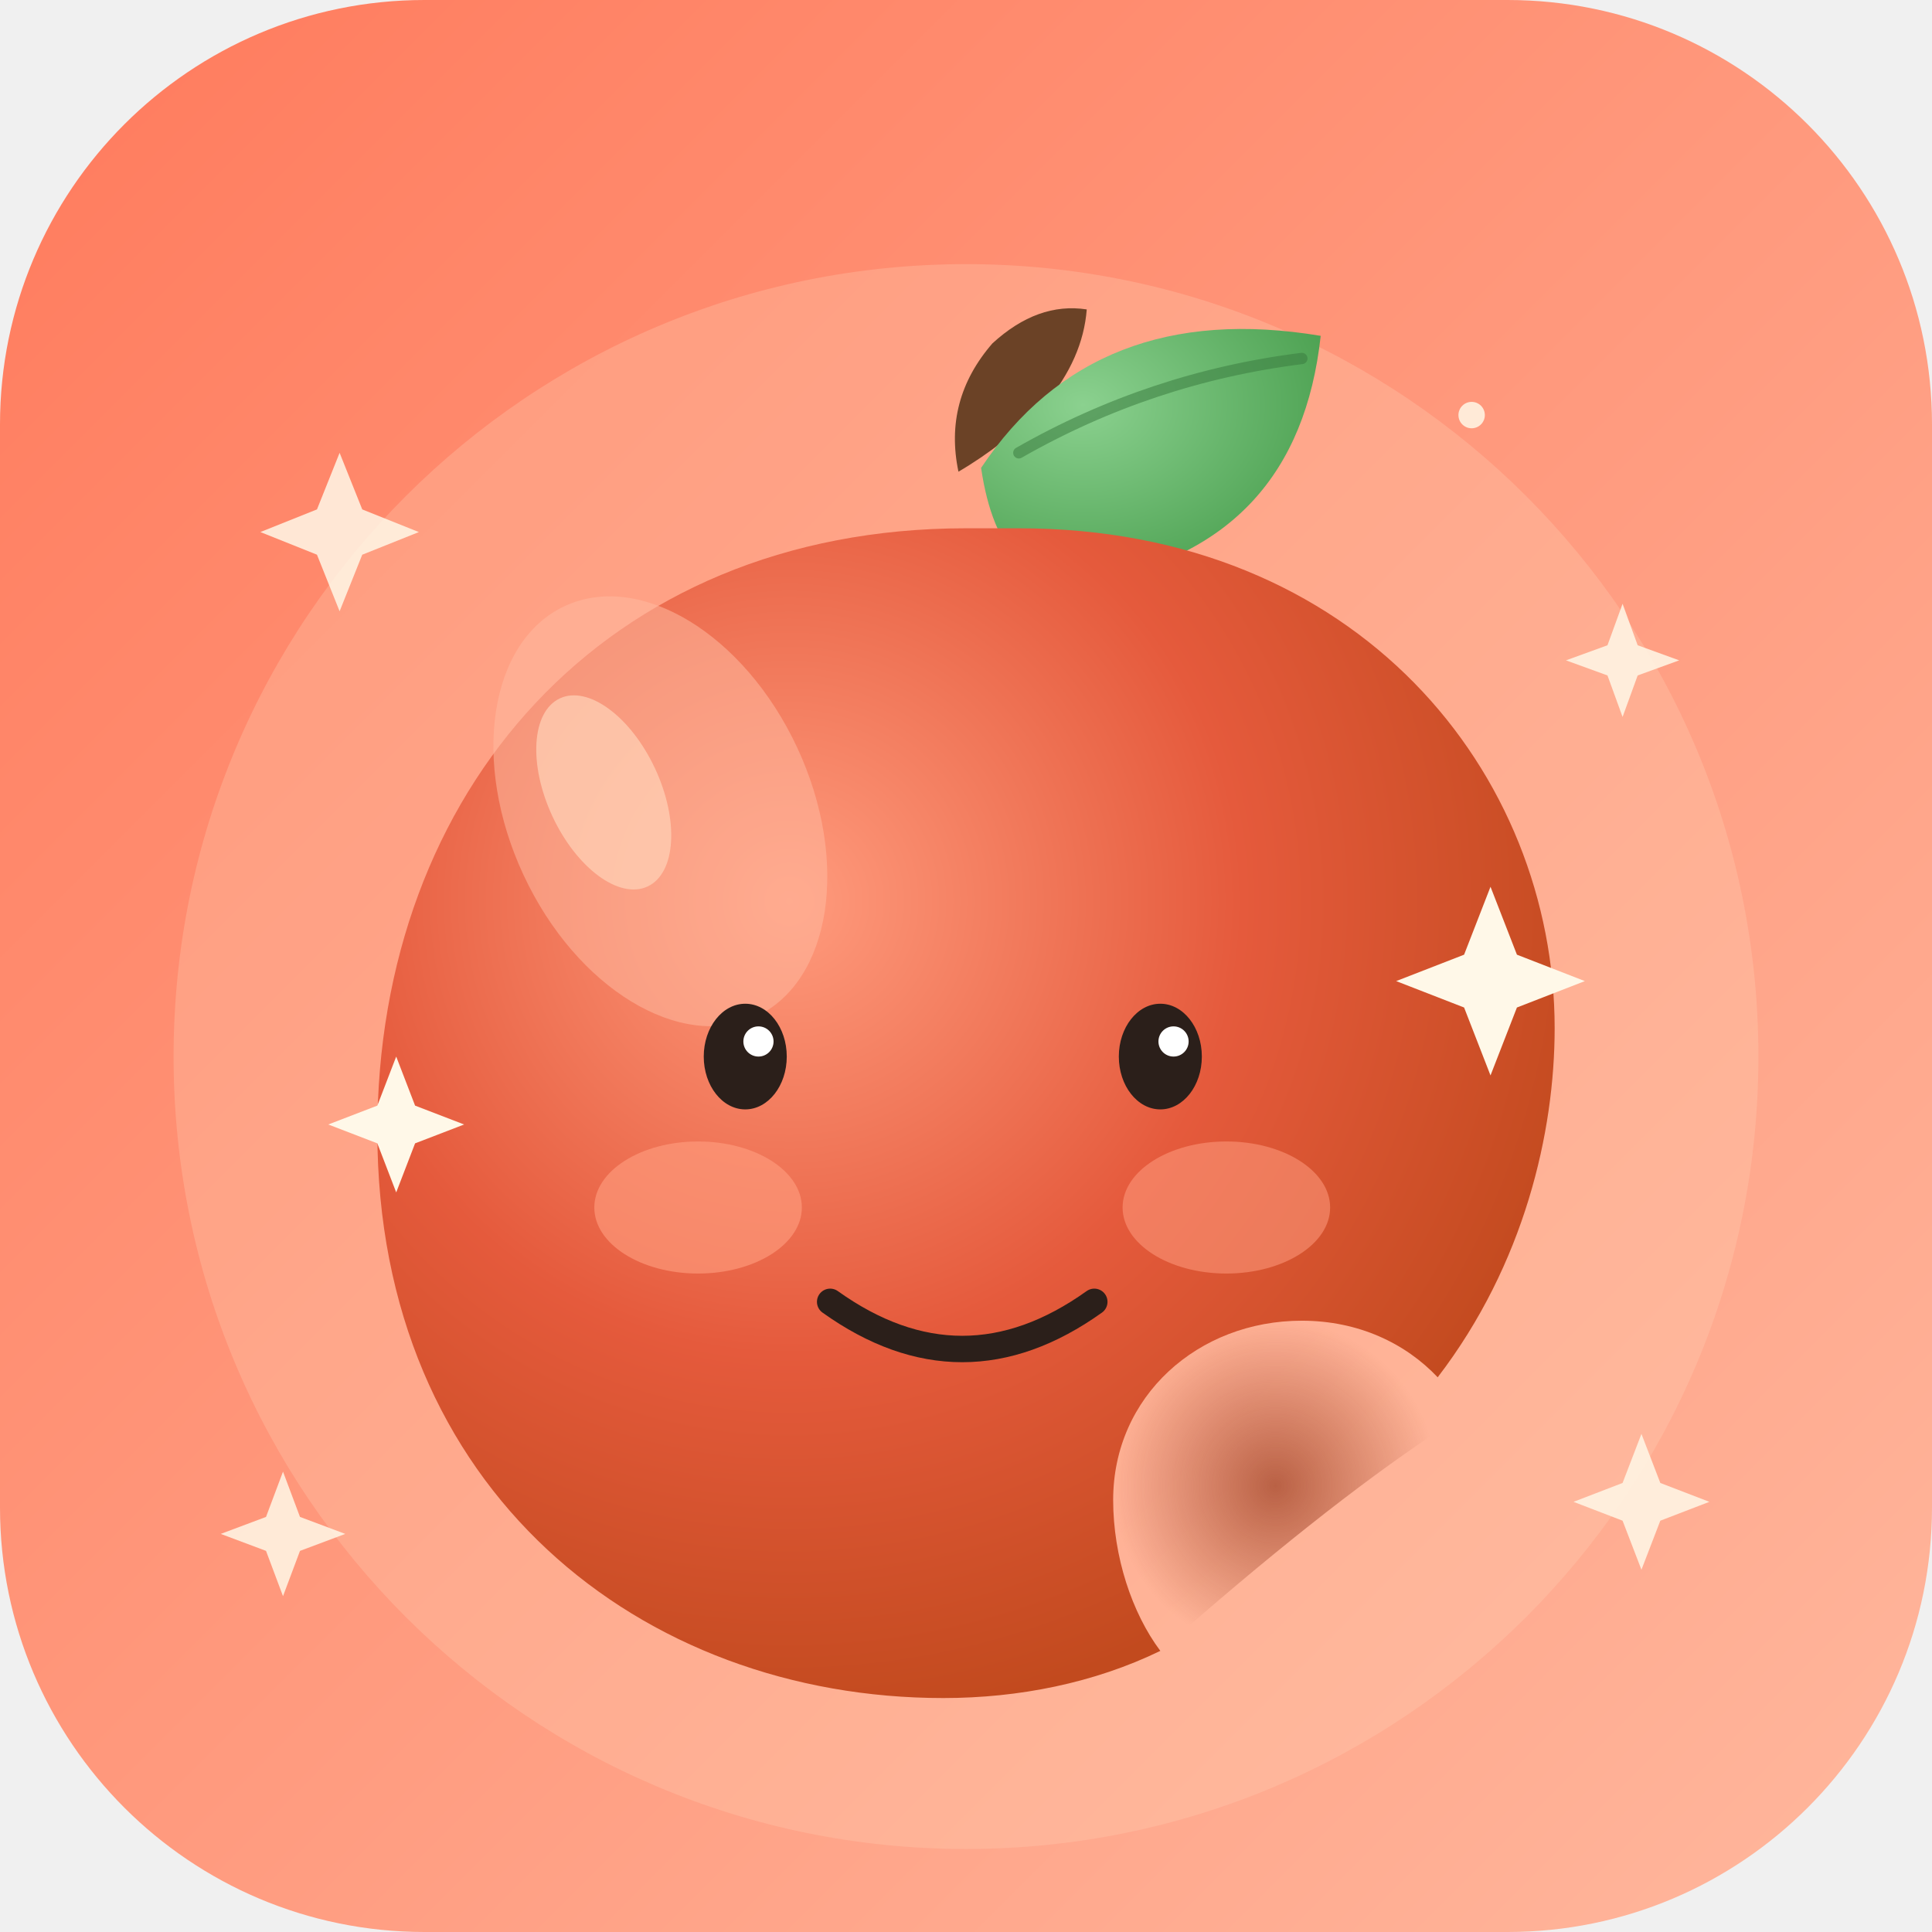
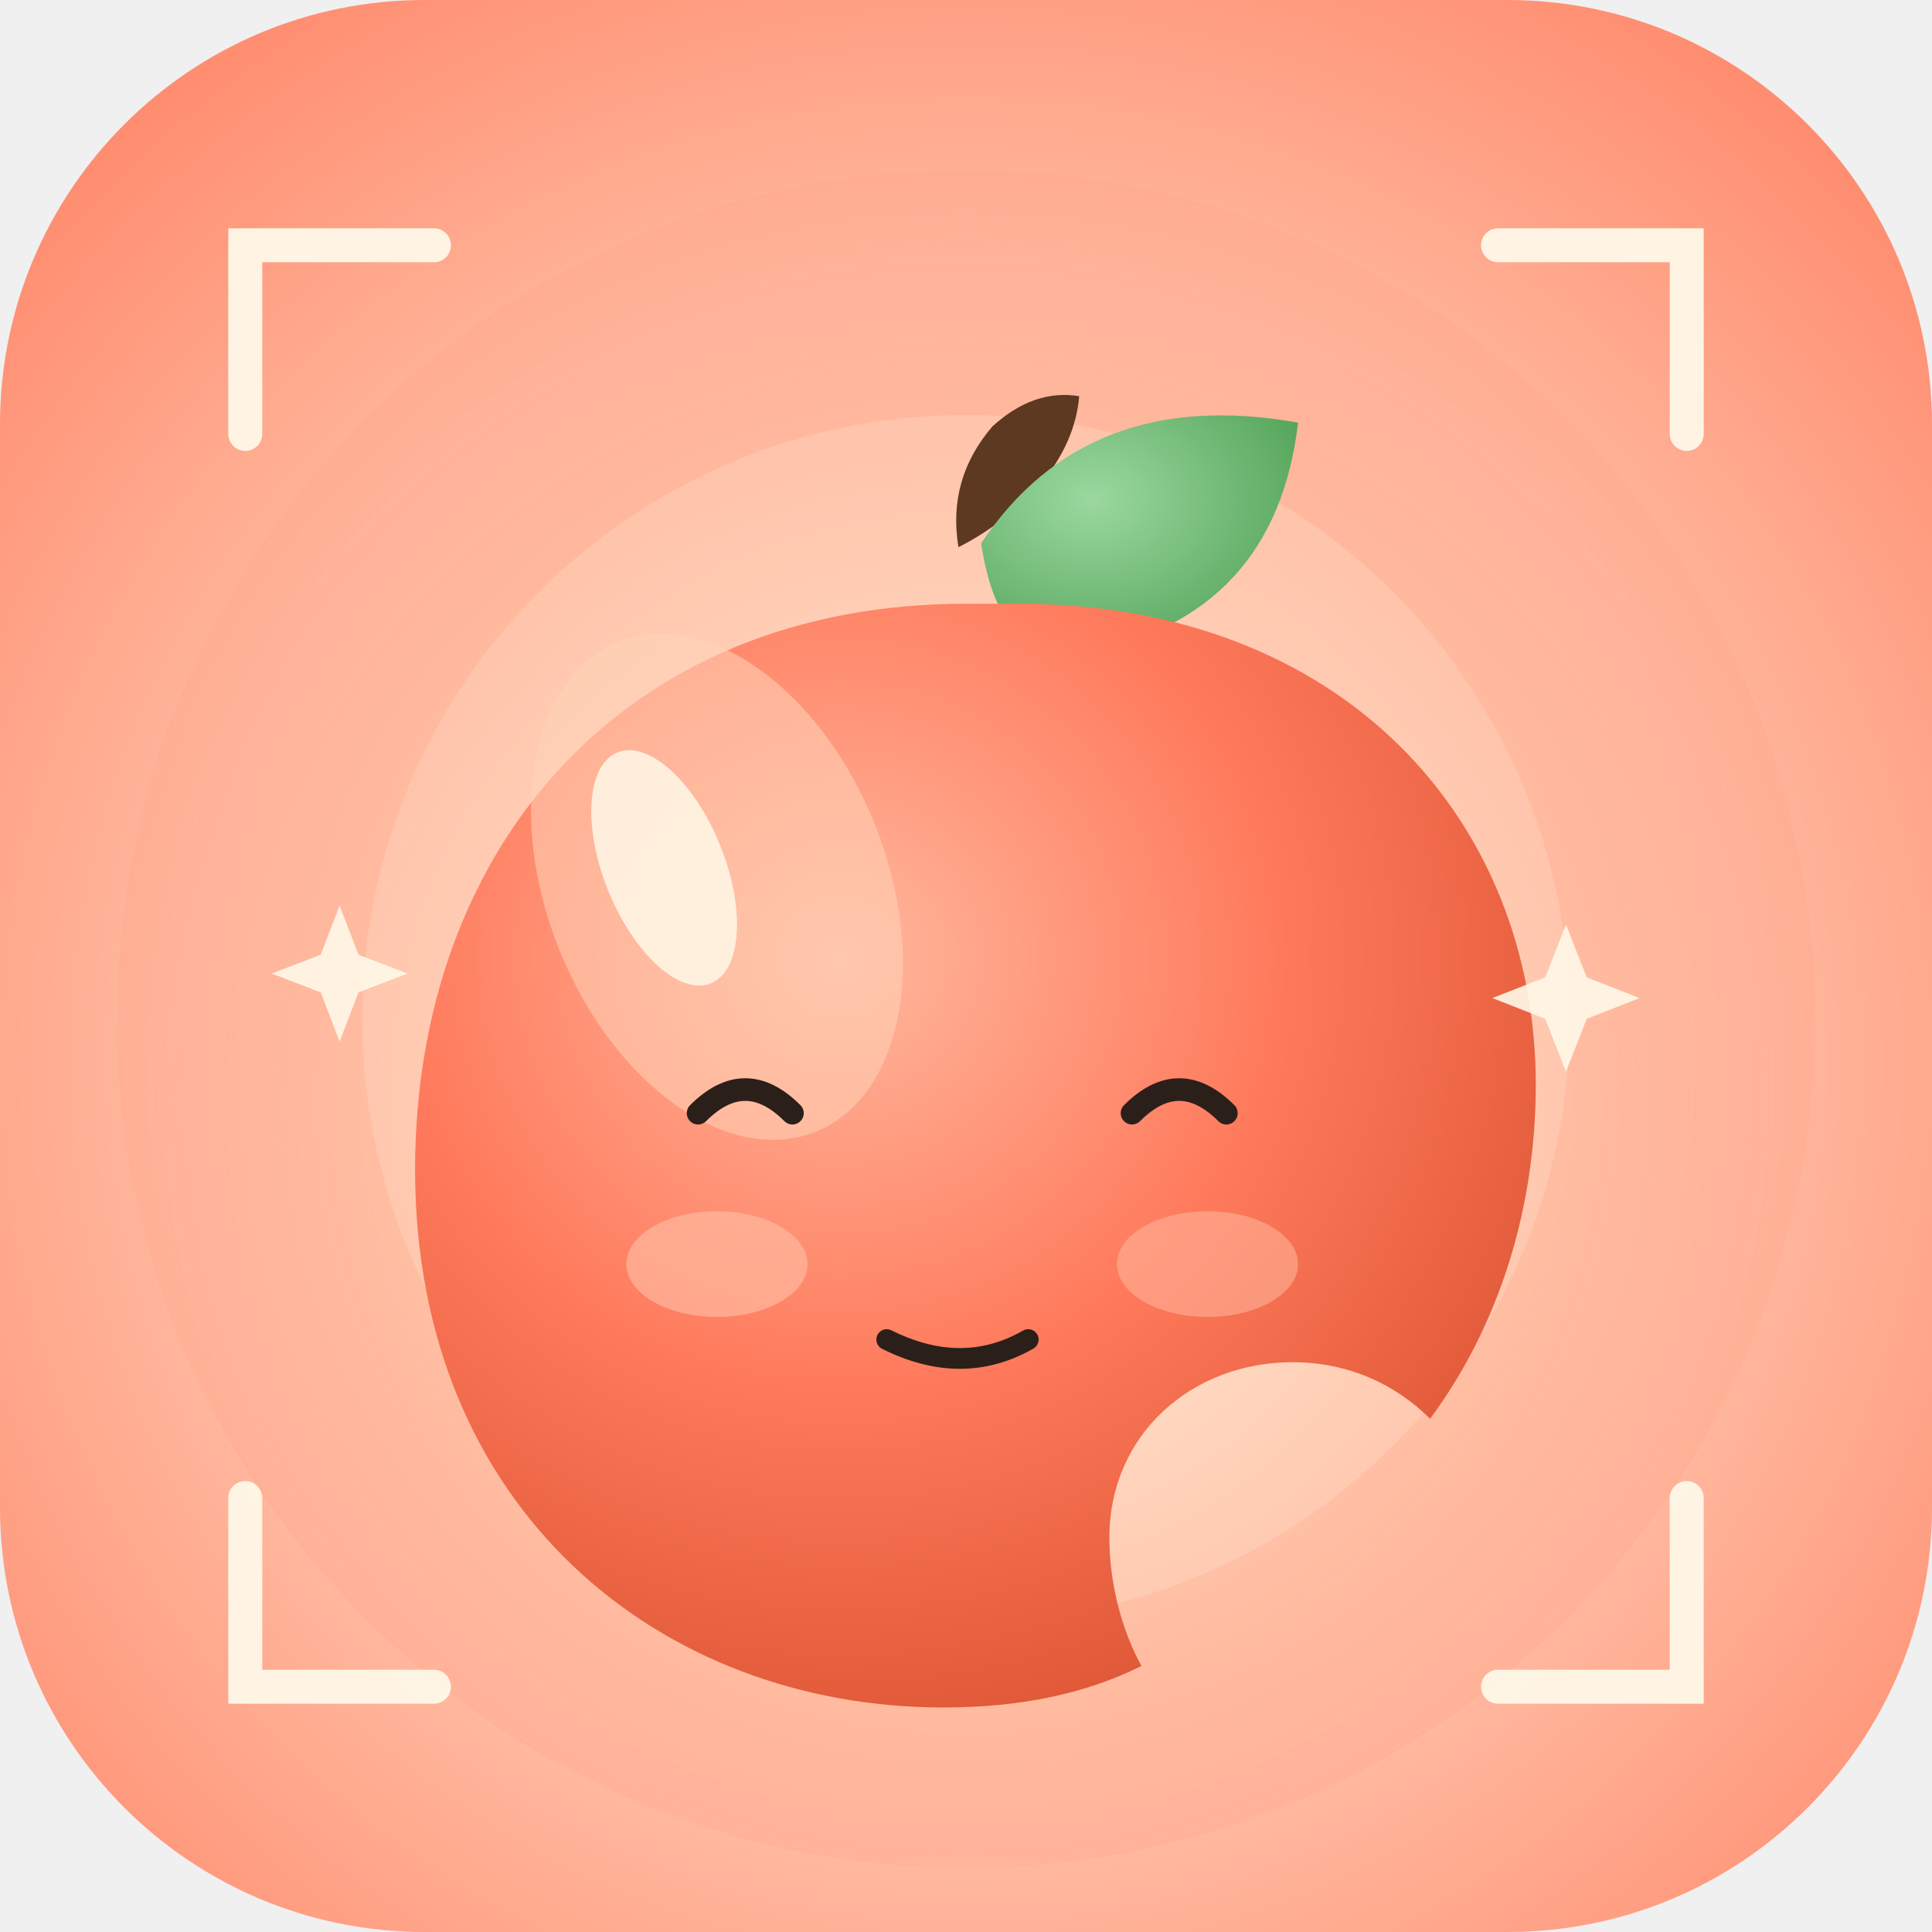
<svg xmlns="http://www.w3.org/2000/svg" viewBox="0 0 1024 1024" width="1024" height="1024">
  <defs>
-     <linearGradient id="bg1" x1="0%" y1="0%" x2="100%" y2="100%">
-       <stop offset="0%" stop-color="#FF7A5C" />
-       <stop offset="100%" stop-color="#FFB89E" />
-     </linearGradient>
-     <radialGradient id="appleShade" cx="35%" cy="32%" r="70%">
-       <stop offset="0%" stop-color="#FF9B7D" />
-       <stop offset="55%" stop-color="#E55A3C" />
-       <stop offset="100%" stop-color="#C24A1E" />
+     <radialGradient id="bgA" cx="50%" cy="55%" r="75%">
+       <stop offset="0%" stop-color="#FFD3B8" />
+       <stop offset="55%" stop-color="#FFB89E" />
+       <stop offset="100%" stop-color="#FF7A5C" />
    </radialGradient>
-     <radialGradient id="leafGrad" cx="30%" cy="30%" r="80%">
-       <stop offset="0%" stop-color="#8BD18F" />
-       <stop offset="100%" stop-color="#4A9F4F" />
+     <radialGradient id="haloA" cx="50%" cy="55%" r="60%">
+       <stop offset="0%" stop-color="#FFF8E8" stop-opacity="0.95" />
+       <stop offset="40%" stop-color="#FFD3B8" stop-opacity="0.5" />
+       <stop offset="100%" stop-color="#FF7A5C" stop-opacity="0" />
    </radialGradient>
-     <radialGradient id="biteShadow" cx="50%" cy="50%" r="50%">
-       <stop offset="0%" stop-color="#8B2A0E" stop-opacity="0.6" />
-       <stop offset="100%" stop-color="#8B2A0E" stop-opacity="0" />
+     <radialGradient id="appleA" cx="38%" cy="32%" r="78%">
+       <stop offset="0%" stop-color="#FFB89E" />
+       <stop offset="50%" stop-color="#FF7A5C" />
+       <stop offset="100%" stop-color="#D8512F" />
    </radialGradient>
-     <clipPath id="iconClip">
+     <radialGradient id="leafA" cx="35%" cy="35%" r="80%">
+       <stop offset="0%" stop-color="#9BD89F" />
+       <stop offset="100%" stop-color="#4FA055" />
+     </radialGradient>
+     <clipPath id="clipA">
      <rect x="0" y="0" width="1024" height="1024" rx="225" ry="225" />
    </clipPath>
  </defs>
-   <g clip-path="url(#iconClip)">
-     <rect width="1024" height="1024" fill="url(#bg1)" />
-     <circle cx="512" cy="560" r="420" fill="#FFD3B8" opacity="0.28" />
-     <g fill="#FFF8E8" opacity="0.85">
-       <path d="M180 240 l12 30 l30 12 l-30 12 l-12 30 l-12 -30 l-30 -12 l30 -12 z" />
-       <path d="M860 320 l8 22 l22 8 l-22 8 l-8 22 l-8 -22 l-22 -8 l22 -8 z" />
-       <path d="M150 780 l9 24 l24 9 l-24 9 l-9 24 l-9 -24 l-24 -9 l24 -9 z" />
-       <path d="M870 760 l10 26 l26 10 l-26 10 l-10 26 l-10 -26 l-26 -10 l26 -10 z" />
-       <circle cx="270" cy="430" r="6" />
-       <circle cx="780" cy="220" r="7" />
-       <circle cx="800" cy="540" r="5" />
+   <g clip-path="url(#clipA)">
+     <rect width="1024" height="1024" fill="url(#bgA)" />
+     <circle cx="512" cy="540" r="450" fill="url(#haloA)" />
+     <circle cx="512" cy="540" r="320" fill="#FFF8E8" opacity="0.18" />
+     <path d="M508 290 q-6 -36 18 -64 q22 -20 46 -16 q-2 24 -20 46 q-20 22 -44 34 z" fill="#5C3920" />
+     <path d="M520 288 q56 -84 168 -64 q-12 102 -112 122 q-46 8 -56 -58 z" fill="url(#leafA)" />
+     <path d="M512 320 C 330 320, 220 450, 220 620 C 220 800, 350 905, 500 905 C 540 905, 575 898, 605 883 C 595 865, 588 840, 588 815 C 588 760, 632 722, 685 722 C 715 722, 740 734, 758 752 C 800 695, 814 630, 814 575 C 814 435, 712 320, 540 320 Z" fill="url(#appleA)" />
+     <ellipse cx="380" cy="470" rx="90" ry="140" fill="#FFD3B8" opacity="0.55" transform="rotate(-22 380 470)" />
+     <ellipse cx="352" cy="460" rx="32" ry="66" fill="#FFF8E8" opacity="0.85" transform="rotate(-22 352 460)" />
+     <ellipse cx="380" cy="670" rx="48" ry="28" fill="#FFB89E" opacity="0.7" />
+     <ellipse cx="640" cy="670" rx="48" ry="28" fill="#FFB89E" opacity="0.55" />
+     <path d="M370 590 Q 395 565, 420 590" stroke="#2B1F1A" stroke-width="12" fill="none" stroke-linecap="round" />
+     <path d="M600 590 Q 625 565, 650 590" stroke="#2B1F1A" stroke-width="12" fill="none" stroke-linecap="round" />
+     <path d="M470 710 Q 510 730, 545 710" stroke="#2B1F1A" stroke-width="11" fill="none" stroke-linecap="round" />
+     <g stroke="#FFF8E8" stroke-width="18" stroke-linecap="round" fill="none" opacity="0.95">
+       <path d="M130 230 L 130 130 L 230 130" />
+       <path d="M794 130 L 894 130 L 894 230" />
+       <path d="M130 794 L 130 894 L 230 894" />
+       <path d="M894 794 L 894 894 L 794 894" />
    </g>
-     <path d="M508 250 q-8 -38 18 -68 q24 -22 50 -18 q-2 26 -22 50 q-22 22 -46 36 z" fill="#6B4226" />
-     <path d="M520 248 q60 -90 180 -70 q-12 110 -120 130 q-50 8 -60 -60 z" fill="url(#leafGrad)" />
-     <path d="M540 240 q70 -40 150 -50" stroke="#3A7C3F" stroke-width="6" fill="none" stroke-linecap="round" opacity="0.55" />
-     <path d="       M512 280       C 320 280, 200 420, 200 600       C 200 790, 340 900, 500 900       C 540 900, 580 892, 615 875       C 600 855, 590 825, 590 795       C 590 740, 635 700, 690 700       C 720 700, 745 712, 762 730       C 808 670, 824 600, 824 545       C 824 410, 720 280, 540 280       Z" fill="url(#appleShade)" />
-     <path d="M615 875 C 600 855, 590 825, 590 795 C 590 740, 635 700, 690 700 C 720 700, 745 712, 762 730 L 760 760 Q 700 800, 615 875 Z" fill="url(#biteShadow)" />
-     <ellipse cx="350" cy="430" rx="80" ry="120" fill="#FFB89E" opacity="0.55" transform="rotate(-25 350 430)" />
-     <ellipse cx="320" cy="420" rx="30" ry="55" fill="#FFD3B8" opacity="0.7" transform="rotate(-25 320 420)" />
-     <ellipse cx="370" cy="640" rx="55" ry="35" fill="#FF9B7D" opacity="0.65" />
-     <ellipse cx="650" cy="640" rx="55" ry="35" fill="#FF9B7D" opacity="0.55" />
-     <ellipse cx="395" cy="560" rx="22" ry="28" fill="#2B1F1A" />
-     <ellipse cx="615" cy="560" rx="22" ry="28" fill="#2B1F1A" />
-     <circle cx="402" cy="552" r="8" fill="#FFFFFF" />
-     <circle cx="622" cy="552" r="8" fill="#FFFFFF" />
-     <path d="M440 690 Q 510 740, 580 690" stroke="#2B1F1A" stroke-width="14" fill="none" stroke-linecap="round" />
    <g fill="#FFF8E8">
-       <path d="M790 470 l14 36 l36 14 l-36 14 l-14 36 l-14 -36 l-36 -14 l36 -14 z" />
-       <path d="M210 560 l10 26 l26 10 l-26 10 l-10 26 l-10 -26 l-26 -10 l26 -10 z" />
+       <path d="M180 480 l10 26 l26 10 l-26 10 l-10 26 l-10 -26 l-26 -10 l26 -10 z" opacity="0.9" />
+       <path d="M830 490 l11 28 l28 11 l-28 11 l-11 28 l-11 -28 l-28 -11 l28 -11 z" opacity="0.9" />
    </g>
  </g>
</svg>
